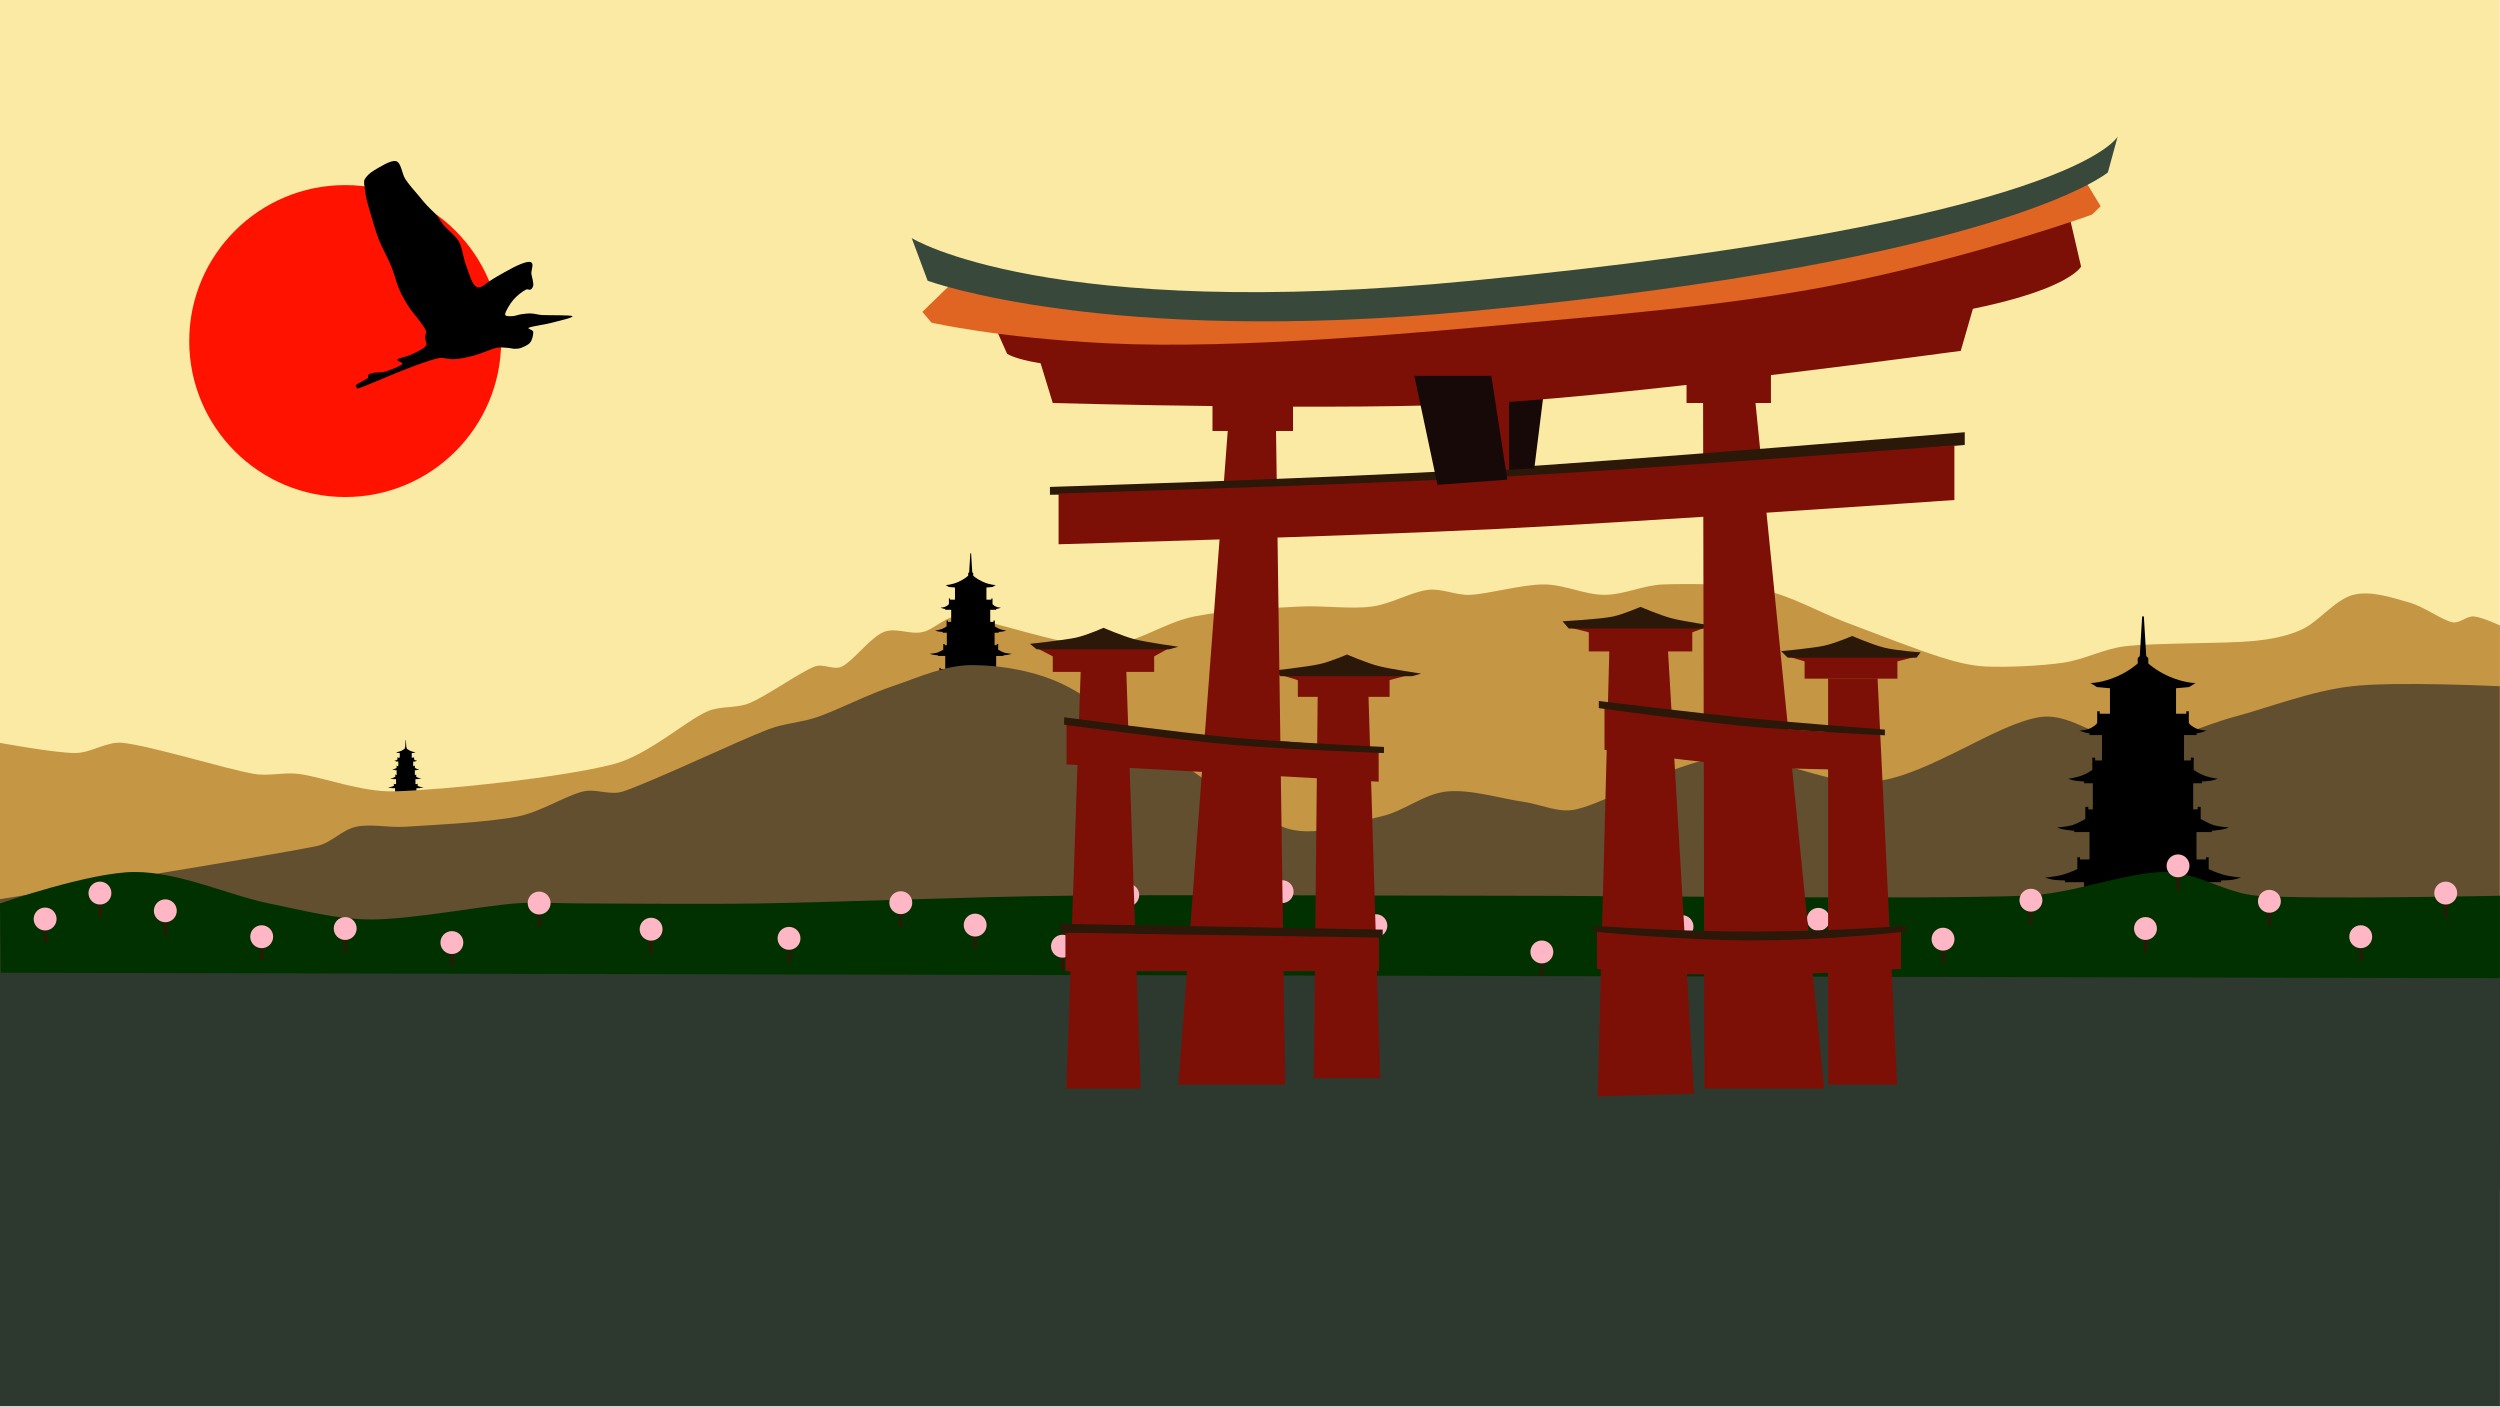
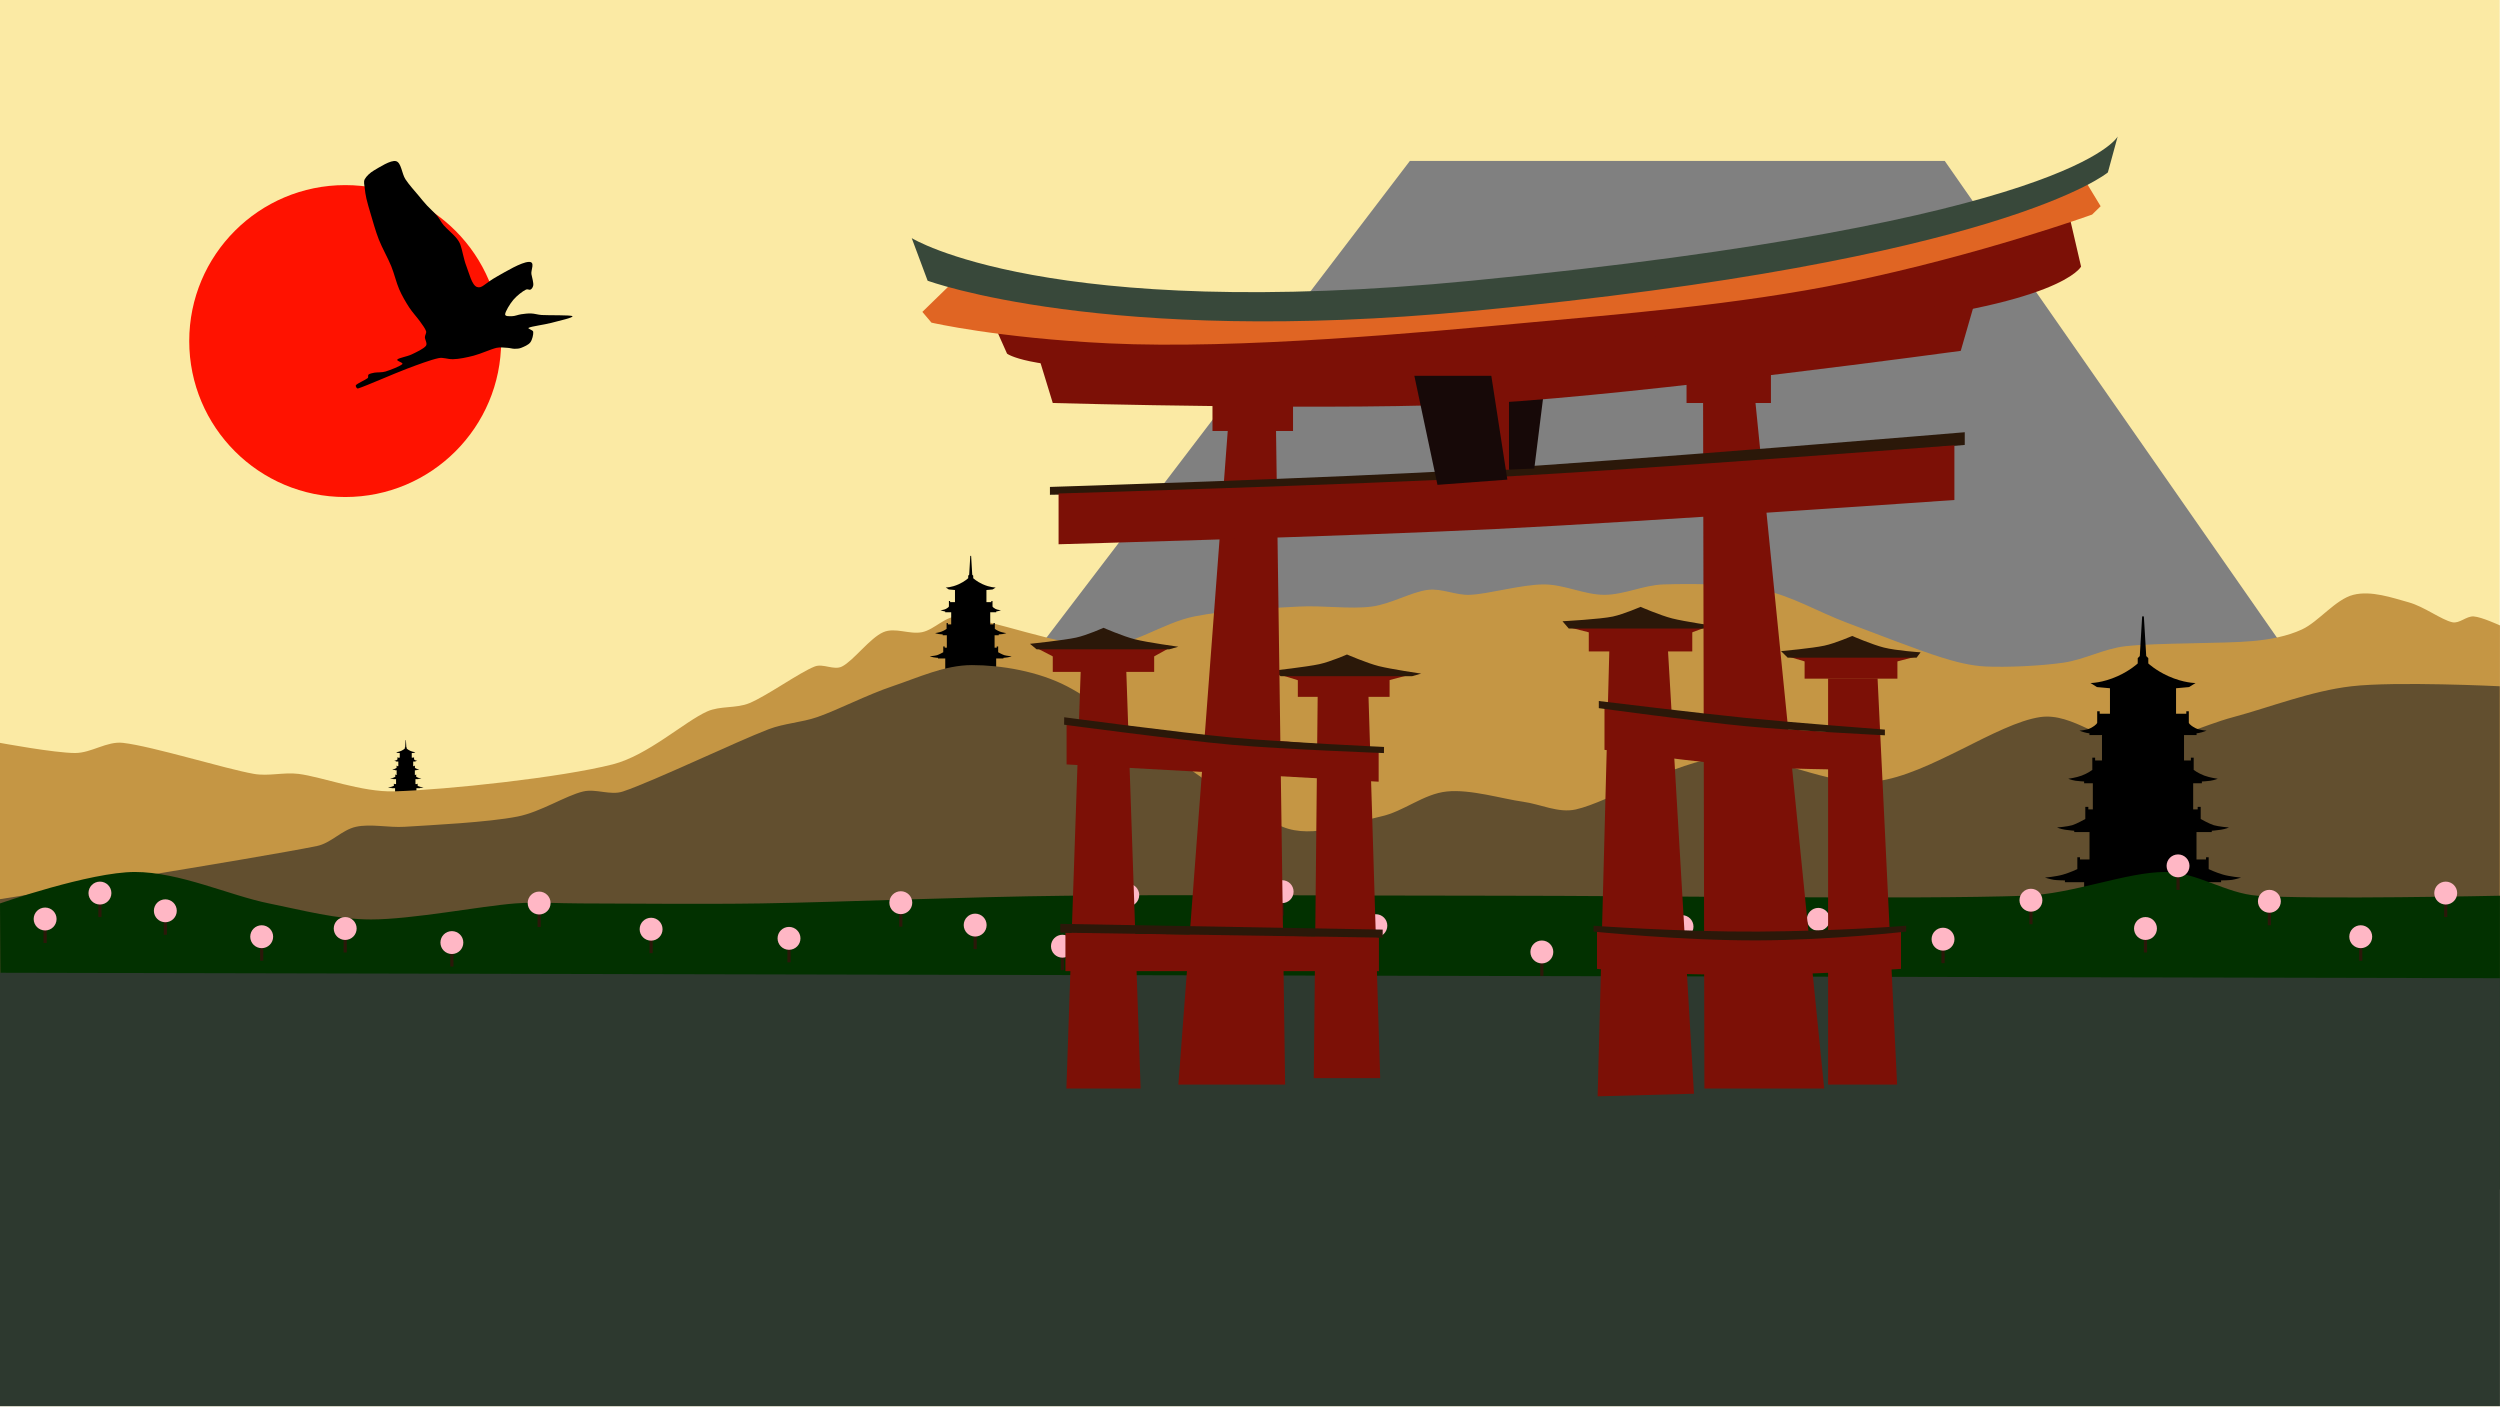
<svg xmlns="http://www.w3.org/2000/svg" width="100%" height="100%" viewBox="0 0 33334 18750" version="1.1" xml:space="preserve" style="fill-rule:evenodd;clip-rule:evenodd;stroke-linejoin:round;stroke-miterlimit:2;">
  <g>
    <g id="Background">
      <path id="Mountains-fourth_layer-" d="M6682.21,10466.3c0,0 293.284,-265.234 459.763,-370.055c168.204,-105.908 364.446,-241.095 549.471,-265.391c185.029,-24.296 401.204,113.383 560.687,119.612c134.788,5.267 274.113,-76.625 396.221,-82.233c113.179,-5.196 336.413,48.592 336.413,48.592l-1012.98,497.141l-1289.58,52.334Z" style="fill:#c7a452;" />
      <rect id="Sky-fourth_layer-" x="0" y="0" width="33330.3" height="18750" style="fill:#fbeaa4;" />
      <path id="Pagode" d="M5412.24,9867.32l5.711,95.84l4.998,4.997l0,12.85c0,0 18.005,16.921 47.986,30.499c37.693,17.07 66.236,16.796 66.236,16.796l-15.706,9.816l-31.411,2.855l0,61.573l24.808,0l0,-5.889l6.068,0l0,27.663c0,0 0.379,4.704 15.539,12.808c9.871,5.276 27.294,6.288 27.294,6.288c0,0 -4.521,2.115 -10.488,3.754c-10.722,2.945 -13.606,2.671 -13.606,2.671l0,4.283l-30.34,0l0,61.395l16.598,0l0,-6.782l6.782,0l0,29.626c0,0 10.448,8.015 25.514,13.726c13.466,5.104 32.667,7.691 32.667,7.691c0,0 -7.086,3.015 -17.618,4.803c-6.398,1.086 -20.753,1.8 -20.753,1.8l0,4.283l-21.06,0l0,63.179l10.887,0l0,-6.068l7.318,0l0,29.27c0,0 20.911,11.794 31.745,15.047c11.392,3.421 36.609,5.477 36.609,5.477c0,0 -7.756,3.59 -19.096,5.341c-12.986,2.005 -22.488,2.512 -22.488,2.512l0,3.212l-36.943,0l0,66.213l23.022,0l0,-5.175l6.425,-0.179l0,28.734c0,0 16.579,8.002 34.75,13.276c16.658,4.836 43.6,7.248 43.6,7.248c0,0 -14.256,4.372 -21.761,5.424c-8.061,1.13 -26.605,1.358 -26.605,1.358l0,4.284l-46.403,0l0,82.264l-284.697,0l0,-82.264l-46.403,0l0,-4.284c0,0 -18.544,-0.228 -26.605,-1.358c-7.506,-1.052 -21.761,-5.424 -21.761,-5.424c0,0 26.941,-2.412 43.6,-7.248c18.171,-5.274 34.749,-13.276 34.749,-13.276l0,-28.734l6.425,0.179l0,5.175l23.023,0l0,-66.213l-36.944,0l0,-3.212c0,0 -9.502,-0.507 -22.487,-2.512c-11.341,-1.751 -19.096,-5.341 -19.096,-5.341c0,0 25.216,-2.056 36.609,-5.477c10.834,-3.253 31.745,-15.047 31.745,-15.047l0,-29.27l7.318,0l0,6.068l10.886,0l0,-63.179l-21.059,0l0,-4.283c0,0 -14.355,-0.714 -20.753,-1.8c-10.532,-1.788 -17.619,-4.803 -17.619,-4.803c0,0 19.202,-2.587 32.667,-7.691c15.066,-5.711 25.515,-13.726 25.515,-13.726l0,-29.626l6.782,0l0,6.782l16.598,0l0,-61.395l-30.34,0l0,-4.283c0,0 -2.884,0.274 -13.606,-2.671c-5.968,-1.639 -10.488,-3.754 -10.488,-3.754c0,0 17.423,-1.012 27.294,-6.288c15.159,-8.104 15.539,-12.808 15.539,-12.808l0,-27.663l6.068,0l0,5.889l24.808,0l0,-61.573l-31.411,-2.855l-15.706,-9.816c0,0 28.543,0.274 66.236,-16.796c29.981,-13.578 47.986,-30.499 47.986,-30.499l0,-12.85l4.997,-4.997l5.711,-95.84l4.14,0Z" />
+       <path d="M12943,9827.97l5855.54,-7681.99l7132.21,0l5352.86,7681.99l-18340.6,0Z" style="fill:#808080;" />
      <path id="Mountains-third_layer-" d="M0,9905c0,0 728.154,135.346 1001.61,135.346c217.775,0 422.845,-160.596 639.15,-135.346c397.275,46.367 1354.75,344.638 1744.5,413.567c194.983,34.483 397.537,-24.463 594.033,0c312.054,38.85 845.371,246.254 1278.3,233.1c698.758,-21.225 2219.01,-182.892 2914.24,-360.463c465.491,-118.887 953.633,-568.912 1257.15,-704.942c174.851,-78.366 387.176,-37.345 563.955,-111.245c238.9,-99.867 663.825,-406.634 869.433,-487.959c112.896,-44.654 255.633,54.296 364.221,0c152.737,-76.366 374.012,-381.845 552.208,-458.212c158.384,-67.879 348.554,34.941 516.959,0c168.404,-34.942 315.3,-223.767 493.462,-209.658c395.55,31.333 1357.02,397.641 1879.85,397.641c439.513,0 826.171,-311.446 1257.15,-397.641c440.592,-88.117 992.796,-109.221 1386.39,-131.067c324.558,-18.013 687.321,37.208 975.171,0c259.304,-33.513 533.075,-197.067 751.941,-223.234c187.059,-22.358 373.088,75.051 561.267,66.251c257.808,-12.063 687.217,-138.6 985.583,-138.6c272.163,0 538.992,138.6 804.638,138.6c265.646,0 522.262,-130.217 789.237,-138.6c351.629,-11.042 915.642,-11.705 1320.53,72.35c388.371,80.629 737.746,291.75 1108.78,431.991c395.904,149.638 954.787,367.479 1266.63,465.842c196.171,61.879 398.946,115.15 604.441,124.337c272.705,12.192 722.505,-6.15 1031.78,-51.187c281.2,-40.95 541.55,-186.813 823.887,-219.042c421.567,-48.125 1312.83,-32.421 1705.52,-69.704c221.875,-21.067 448.246,-60.675 650.638,-153.996c222.654,-102.666 447.875,-401.679 685.287,-461.991c237.413,-60.317 519.1,39.137 739.188,100.095c205.325,56.867 436.97,234.321 581.341,265.646c96.196,20.871 186.684,-84.241 284.896,-77.691c105.808,7.058 349.958,120.041 349.958,120.041l0,4978.92l-33333.3,0l0,-3413.15Z" style="fill:#c59644;" />
-       <path id="Pagode1" d="M12948.5,7377.98l14.989,251.543l13.116,13.116l0,33.726c0,0 47.258,44.413 125.947,80.049c98.93,44.804 173.844,44.083 173.844,44.083l-41.221,25.763l-82.443,7.495l0,161.606l65.111,0l0,-15.458l15.926,0l0,72.606c0,0 0.997,12.348 40.785,33.616c25.907,13.848 71.637,16.505 71.637,16.505c0,0 -11.864,5.55 -27.528,9.852c-28.141,7.729 -35.709,7.011 -35.709,7.011l0,11.242l-79.632,0l0,161.138l43.563,0l0,-17.8l17.8,0l0,77.758c0,0 27.424,21.036 66.967,36.024c35.342,13.396 85.739,20.187 85.739,20.187c0,0 -18.6,7.913 -46.242,12.606c-16.792,2.85 -54.469,4.725 -54.469,4.725l0,11.242l-55.274,0l0,165.822l28.574,0l0,-15.926l19.205,0l0,76.821c0,0 54.886,30.955 83.32,39.493c29.901,8.978 96.086,14.376 96.086,14.376c0,0 -20.356,9.423 -50.121,14.018c-34.082,5.261 -59.021,6.592 -59.021,6.592l0,8.432l-96.964,0l0,173.785l60.427,0l0,-13.584l16.863,-0.469l0,75.416c0,0 43.513,21.001 91.205,34.845c43.722,12.692 114.433,19.024 114.433,19.024c0,0 -37.415,11.473 -57.113,14.235c-21.157,2.967 -69.83,3.565 -69.83,3.565l0,11.242l-121.79,0l0,215.913l-747.226,0l0,-215.913l-121.79,0l0,-11.242c0,0 -48.673,-0.598 -69.83,-3.565c-19.699,-2.762 -57.113,-14.235 -57.113,-14.235c0,0 70.711,-6.332 114.432,-19.024c47.693,-13.844 91.206,-34.845 91.206,-34.845l0,-75.416l16.863,0.469l0,13.584l60.426,0l0,-173.785l-96.963,0l0,-8.432c0,0 -24.939,-1.331 -59.021,-6.592c-29.765,-4.595 -50.122,-14.018 -50.122,-14.018c0,0 66.186,-5.398 96.087,-14.376c28.434,-8.538 83.319,-39.493 83.319,-39.493l0,-76.821l19.206,0l0,15.926l28.573,0l0,-165.822l-55.273,0l0,-11.242c0,0 -37.677,-1.875 -54.469,-4.725c-27.642,-4.693 -46.242,-12.606 -46.242,-12.606c0,0 50.396,-6.791 85.739,-20.187c39.543,-14.988 66.967,-36.024 66.967,-36.024l0,-77.758l17.8,0l0,17.8l43.563,0l0,-161.138l-79.632,0l0,-11.242c0,0 -7.569,0.718 -35.709,-7.011c-15.664,-4.302 -27.528,-9.852 -27.528,-9.852c0,0 45.73,-2.657 71.637,-16.505c39.788,-21.268 40.784,-33.616 40.784,-33.616l0,-72.606l15.927,0l0,15.458l65.111,0l0,-161.606l-82.443,-7.495l-41.221,-25.763c0,0 74.913,0.721 173.844,-44.083c78.689,-35.636 125.947,-80.049 125.947,-80.049l0,-33.726l13.115,-13.116l14.99,-251.543l10.866,0Z" />
+       <path id="Pagode1" d="M12948.5,7411.31l14.989,251.543l13.116,13.116l0,33.726c0,0 47.258,44.413 125.947,80.049c98.93,44.804 173.844,44.083 173.844,44.083l-41.221,25.764l-82.443,7.494l0,161.606l65.111,0l0,-15.458l15.926,0l0,72.606c0,0 0.997,12.348 40.785,33.616c25.907,13.849 71.637,16.505 71.637,16.505c0,0 -11.864,5.55 -27.528,9.853c-28.141,7.729 -35.709,7.01 -35.709,7.01l0,11.243l-79.632,0l0,161.137l43.563,0l0,-17.8l17.8,0l0,77.758c0,0 27.424,21.036 66.967,36.025c35.342,13.396 85.739,20.186 85.739,20.186c0,0 -18.6,7.914 -46.242,12.606c-16.792,2.851 -54.469,4.726 -54.469,4.726l0,11.242l-55.274,0l0,165.821l28.574,0l0,-15.926l19.205,0l0,76.821c0,0 54.886,30.956 83.32,39.493c29.901,8.979 96.086,14.376 96.086,14.376c0,0 -20.356,9.423 -50.121,14.018c-34.082,5.262 -59.021,6.593 -59.021,6.593l0,8.431l-96.964,0l0,173.785l60.427,0l0,-13.584l16.863,-0.468l0,75.416c0,0 43.513,21.001 91.205,34.845c43.722,12.691 114.433,19.023 114.433,19.023c0,0 -37.415,11.473 -57.113,14.235c-21.157,2.967 -69.83,3.565 -69.83,3.565l0,11.242l-121.79,0l0,215.913l-747.226,0l0,-215.913l-121.79,0l0,-11.242c0,0 -48.673,-0.598 -69.83,-3.565c-19.699,-2.762 -57.113,-14.235 -57.113,-14.235c0,0 70.711,-6.332 114.432,-19.023c47.693,-13.844 91.206,-34.845 91.206,-34.845l0,-75.416l16.863,0.468l0,13.584l60.426,0l0,-173.785l-96.963,0l0,-8.431c0,0 -24.939,-1.331 -59.021,-6.593c-29.765,-4.595 -50.122,-14.018 -50.122,-14.018c0,0 66.186,-5.397 96.087,-14.376c28.434,-8.537 83.319,-39.493 83.319,-39.493l0,-76.821l19.206,0l0,15.926l28.573,0l0,-165.821l-55.273,0l0,-11.242c0,0 -37.677,-1.875 -54.469,-4.726c-27.642,-4.692 -46.242,-12.606 -46.242,-12.606c0,0 50.396,-6.79 85.739,-20.186c39.543,-14.989 66.967,-36.025 66.967,-36.025l0,-77.758l17.8,0l0,17.8l43.563,0l0,-161.137l-79.632,0l0,-11.243c0,0 -7.569,0.719 -35.709,-7.01c-15.664,-4.303 -27.528,-9.853 -27.528,-9.853c0,0 45.73,-2.656 71.637,-16.505c39.788,-21.268 40.784,-33.616 40.784,-33.616l0,-72.606l15.927,0l0,15.458l65.111,0l0,-161.606l-82.443,-7.494l-41.221,-25.764c0,0 74.913,0.721 173.844,-44.083c78.689,-35.636 125.947,-80.049 125.947,-80.049l0,-33.726l13.115,-13.116l14.99,-251.543l10.866,0Z" />
      <path id="Mountains-second_layer-" d="M0,11989c0,0 3433.71,-547.525 4224.83,-708.358c189.975,-38.625 332.509,-215.196 521.88,-256.663c195.35,-42.779 433.908,13.734 650.212,0c359.325,-22.816 1109.35,-58.462 1505.75,-136.887c305.5,-60.442 638.804,-278.05 872.654,-333.663c172.013,-40.904 362.813,56.263 530.433,0c412.088,-138.312 1510.03,-664.471 1942.08,-829.875c208.637,-79.875 439.158,-89.283 650.208,-162.55c275.2,-95.537 659.125,-295.762 1000.98,-410.662c343.642,-115.496 694.938,-282.325 1060.87,-282.325c387.846,0 882.642,82.625 1266.2,282.325c690.138,359.329 2177.35,1584.18 2874.62,1873.64c405.179,168.2 943.946,-58.462 1308.98,-136.887c307.079,-65.975 568.792,-301.296 881.204,-333.663c316.55,-32.796 731.488,96.963 1018.1,136.888c234.079,32.608 470.9,154.245 701.542,102.666c446.308,-99.816 1307.55,-638.804 1976.3,-701.546c668.745,-62.737 1354.23,410.871 2036.19,325.105c702.967,-88.405 1606.99,-772.838 2181.63,-855.538c434.259,-62.5 837.004,359.325 1266.2,359.325c429.196,0 871.829,-242.579 1308.98,-359.325c480.529,-128.333 1035.5,-348.354 1574.2,-410.662c591.75,-68.442 1976.3,0 1976.3,0l0,6183.38l-33330.3,0l0,-3344.73l0.004,0.013Z" style="fill:#624f2f;" />
      <path id="Pagode2" d="M28585.4,8219.18l31.498,528.581l27.561,27.561l0,70.871c0,0 99.306,93.327 264.658,168.211c207.889,94.149 365.308,92.634 365.308,92.634l-86.62,54.138l-173.241,15.749l0,339.591l136.821,0l0,-32.483l33.467,0l0,152.57c0,0 2.094,25.948 85.702,70.64c54.441,29.1 150.535,34.683 150.535,34.683c0,0 -24.931,11.663 -57.846,20.703c-59.133,16.241 -75.038,14.732 -75.038,14.732l0,23.624l-167.334,0l0,338.606l91.542,0l0,-37.404l37.404,0l0,163.398c0,0 57.626,44.204 140.721,75.699c74.266,28.15 180.168,42.419 180.168,42.419c0,0 -39.086,16.629 -97.172,26.49c-35.285,5.99 -114.458,9.93 -114.458,9.93l0,23.624l-116.149,0l0,348.449l60.043,0l0,-33.466l40.357,0l0,161.428c0,0 115.334,65.048 175.085,82.989c62.832,18.866 201.91,30.208 201.91,30.208c0,0 -42.776,19.802 -105.322,29.457c-71.618,11.056 -124.024,13.853 -124.024,13.853l0,17.718l-203.755,0l0,365.183l126.977,0l0,-28.545l35.436,-0.984l0,158.476c0,0 91.436,44.13 191.654,73.221c91.875,26.67 240.463,39.975 240.463,39.975c0,0 -78.621,24.109 -120.014,29.913c-44.459,6.234 -146.737,7.492 -146.737,7.492l0,23.623l-255.924,0l0,453.71l-1570.18,0l0,-453.71l-255.924,0l0,-23.623c0,0 -102.278,-1.258 -146.737,-7.492c-41.393,-5.804 -120.014,-29.913 -120.014,-29.913c0,0 148.588,-13.305 240.463,-39.975c100.218,-29.091 191.654,-73.221 191.654,-73.221l0,-158.476l35.436,0.984l0,28.545l126.977,0l0,-365.183l-203.755,0l0,-17.718c0,0 -52.405,-2.797 -124.024,-13.853c-62.546,-9.655 -105.322,-29.457 -105.322,-29.457c0,0 139.078,-11.342 201.911,-30.208c59.75,-17.941 175.084,-82.989 175.084,-82.989l0,-161.428l40.357,0l0,33.466l60.044,0l0,-348.449l-116.15,0l0,-23.624c0,0 -79.173,-3.94 -114.458,-9.93c-58.086,-9.861 -97.172,-26.49 -97.172,-26.49c0,0 105.902,-14.269 180.168,-42.419c83.095,-31.495 140.721,-75.699 140.721,-75.699l0,-163.398l37.404,0l0,37.404l91.542,0l0,-338.606l-167.334,0l0,-23.624c0,0 -15.905,1.509 -75.038,-14.732c-32.915,-9.04 -57.846,-20.703 -57.846,-20.703c0,0 96.094,-5.583 150.535,-34.683c83.608,-44.692 85.702,-70.64 85.702,-70.64l0,-152.57l33.467,0l0,32.483l136.821,0l0,-339.591l-173.24,-15.749l-86.621,-54.138c0,0 157.419,1.515 365.308,-92.634c165.353,-74.884 264.658,-168.211 264.658,-168.211l0,-70.871l27.561,-27.561l31.498,-528.581l22.833,0Z" />
      <path id="Mountains-first_layer-" d="M0,12045.8c0,0 1200.33,-419.217 1798.02,-419.217c597.683,0 1263.35,313.7 1788.08,419.217c449.996,90.488 901.3,213.883 1360.31,213.883c547.546,0 1460.12,-178.237 1924.97,-213.883c287.188,-22.025 576.062,0 864.096,0c546.121,0 1608.52,12.713 2412.63,0c1082.26,-17.112 2720.26,-88.412 4080.93,-102.667c1633.51,-17.108 3813.44,0 5720.17,0c2130,0 5573.42,52.759 7059.88,0c628.179,-22.296 1343.75,-316.55 1858.96,-316.55c424.117,0 809.292,286.559 1232.35,316.55c744.221,52.759 3232.96,0 3232.96,0l-0.001,3917.06l-33314.8,0l-18.492,-3814.4l-0.012,0Z" style="fill:#023100;" />
-       <g>
+       <g id="Cherry-Trees">
        <g>
          <rect x="2183.24" y="12276.8" width="42.38" height="186.927" style="fill:#2b1809;" />
          <circle cx="2204.43" cy="12144.1" r="152.703" style="fill:#ffb7c5;" />
        </g>
        <g>
          <rect x="1311.38" y="12040.6" width="42.38" height="186.927" style="fill:#2b1809;" />
          <circle cx="1332.57" cy="11907.9" r="152.703" style="fill:#ffb7c5;" />
        </g>
        <g>
          <rect x="580.487" y="12386.3" width="42.38" height="186.927" style="fill:#2b1809;" />
          <circle cx="601.677" cy="12253.6" r="152.703" style="fill:#ffb7c5;" />
        </g>
        <g>
          <rect x="3468.07" y="12622.5" width="42.38" height="186.927" style="fill:#2b1809;" />
          <circle cx="3489.26" cy="12489.7" r="152.703" style="fill:#ffb7c5;" />
        </g>
        <g>
          <rect x="4581.51" y="12513" width="42.38" height="186.927" style="fill:#2b1809;" />
          <circle cx="4602.7" cy="12380.3" r="152.703" style="fill:#ffb7c5;" />
        </g>
        <g>
          <rect x="32589.1" y="12040.6" width="42.38" height="186.927" style="fill:#2b1809;" />
          <circle cx="32610.3" cy="11907.9" r="152.703" style="fill:#ffb7c5;" />
        </g>
        <g>
          <rect x="31455.8" y="12622.5" width="42.38" height="186.927" style="fill:#2b1809;" />
          <circle cx="31477" cy="12489.7" r="152.703" style="fill:#ffb7c5;" />
        </g>
        <g>
          <rect x="30237.9" y="12150.1" width="42.38" height="186.927" style="fill:#2b1809;" />
          <circle cx="30259.1" cy="12017.4" r="152.703" style="fill:#ffb7c5;" />
        </g>
        <g>
          <rect x="29020" y="11677.8" width="42.38" height="186.927" style="fill:#2b1809;" />
          <circle cx="29041.1" cy="11545.1" r="152.703" style="fill:#ffb7c5;" />
        </g>
        <g>
          <rect x="28585.8" y="12513" width="42.38" height="186.927" style="fill:#2b1809;" />
          <circle cx="28607" cy="12380.3" r="152.703" style="fill:#ffb7c5;" />
        </g>
        <g>
          <rect x="27058.5" y="12135.8" width="42.38" height="186.927" style="fill:#2b1809;" />
          <circle cx="27079.7" cy="12003.1" r="152.703" style="fill:#ffb7c5;" />
        </g>
        <g>
          <rect x="25886.4" y="12655.2" width="42.38" height="186.927" style="fill:#2b1809;" />
          <circle cx="25907.6" cy="12522.5" r="152.703" style="fill:#ffb7c5;" />
        </g>
        <g>
          <rect x="24223.8" y="12390.9" width="42.38" height="186.927" style="fill:#2b1809;" />
          <circle cx="24245" cy="12258.1" r="152.703" style="fill:#ffb7c5;" />
        </g>
        <g>
          <rect x="22406.3" y="12487.8" width="42.38" height="186.927" style="fill:#2b1809;" />
          <circle cx="22427.5" cy="12355.1" r="152.703" style="fill:#ffb7c5;" />
        </g>
        <g>
          <rect x="20537.2" y="12825.7" width="42.38" height="186.927" style="fill:#2b1809;" />
          <circle cx="20558.4" cy="12693" r="152.703" style="fill:#ffb7c5;" />
        </g>
        <g>
          <rect x="18324" y="12475.3" width="42.38" height="186.927" style="fill:#2b1809;" />
          <circle cx="18345.2" cy="12342.6" r="152.703" style="fill:#ffb7c5;" />
        </g>
        <g>
          <rect x="17074.4" y="12021.7" width="42.38" height="186.927" style="fill:#2b1809;" />
          <circle cx="17095.5" cy="11889" r="152.703" style="fill:#ffb7c5;" />
        </g>
        <g>
          <rect x="15016" y="12067.1" width="42.38" height="186.927" style="fill:#2b1809;" />
          <circle cx="15037.2" cy="11934.3" r="152.703" style="fill:#ffb7c5;" />
        </g>
        <g>
          <rect x="14144.9" y="12749.1" width="42.38" height="186.927" style="fill:#2b1809;" />
          <circle cx="14166.1" cy="12616.4" r="152.703" style="fill:#ffb7c5;" />
        </g>
        <g>
          <rect x="12981.3" y="12467.5" width="42.38" height="186.927" style="fill:#2b1809;" />
          <circle cx="13002.5" cy="12334.8" r="152.703" style="fill:#ffb7c5;" />
        </g>
        <g>
          <rect x="11989.8" y="12168.7" width="42.38" height="186.927" style="fill:#2b1809;" />
          <circle cx="12011" cy="12036" r="152.703" style="fill:#ffb7c5;" />
        </g>
        <g>
          <rect x="10499.2" y="12644.3" width="42.38" height="186.927" style="fill:#2b1809;" />
          <circle cx="10520.4" cy="12511.6" r="152.703" style="fill:#ffb7c5;" />
        </g>
        <g>
          <rect x="7167.51" y="12173.4" width="42.38" height="186.927" style="fill:#2b1809;" />
          <circle cx="7188.7" cy="12040.7" r="152.703" style="fill:#ffb7c5;" />
        </g>
        <g>
          <rect x="6003.91" y="12700.6" width="42.38" height="186.927" style="fill:#2b1809;" />
          <circle cx="6025.1" cy="12567.9" r="152.703" style="fill:#ffb7c5;" />
        </g>
        <g>
          <rect x="8660.35" y="12522.3" width="42.38" height="186.927" style="fill:#2b1809;" />
          <circle cx="8681.54" cy="12389.6" r="152.703" style="fill:#ffb7c5;" />
        </g>
      </g>
      <path id="Lake" d="M0,18750l33333.3,0l0,-5707.04l-33333.3,-72.637l0,5779.71l0,-0.029Z" style="fill:#2d392f;" />
    </g>
    <g id="Gate">
      <g>
        <path d="M13305.5,4441.5l122.012,273.9c0,0 258.754,208.296 1695.99,198.25c430.483,-3.008 2431.8,-42.437 4883.38,-198.25c1455.19,-92.483 3057.92,-203.587 4605.5,-355.546c2884.54,-283.225 3135.66,-805.546 3135.66,-805.546l-184.987,-798.166c0,0 -1296.11,861.958 -7044.42,1491.14c-2378.6,260.35 -7213.17,194.221 -7213.17,194.221l0.029,0Z" style="fill:#7c1006;" />
        <path d="M12298.4,4158.52l402.062,-391.338c0,0 1732.65,681.055 7672.92,90.888c5693.5,-565.65 7434.46,-1440.39 7434.46,-1440.39l201.238,332.192l-113.825,111.292c0,0 -1491.87,538.637 -3271.4,906.02c-1453.17,300.005 -3102.78,427.809 -4250.5,534.655c-1396.65,130.016 -3851.69,359.662 -5590.38,276.383c-1472.22,-70.517 -2363.27,-276.383 -2363.27,-276.383l-121.329,-143.317l0.025,0Z" style="fill:#e06523;" />
        <path d="M12156.6,3175.03l211.934,567.875c0,0 2355.62,871.183 7253.58,404.938c7098.63,-675.734 8483.29,-1848.67 8483.29,-1848.67l130.72,-478.875c0,0 -570.904,1139.08 -8614.04,1922.61c-5663.83,551.746 -7465.54,-567.875 -7465.54,-567.875l0.054,0Z" style="fill:#38483a;" />
      </g>
      <g>
        <path d="M21302.1,14618l1284.72,-34.721l-347.221,-5920.13l-781.25,0l-156.25,5954.88l0,-0.029Z" style="fill:#7c1006;" />
        <rect x="21184.2" y="8413.5" width="1379.88" height="272.475" style="fill:#7c1006;" />
        <path d="M20917.8,8363.54l266.429,67.287l1379.88,0l180.884,-67.287l-1827.19,0Z" style="fill:#7c1006;" />
        <path d="M21874.1,8091.5c0,0 -220.129,96.663 -369.037,129.117c-163.376,35.604 -671.467,62.879 -671.467,62.879l84.133,97.437l1827.19,0l118.429,-34.387c0,0 -400.496,-58.471 -566.875,-100.567c-156.888,-39.691 -422.375,-154.479 -422.375,-154.479Z" style="fill:#2b1809;" />
      </g>
      <g>
        <path d="M22725.7,14513.9l1597.22,0l-920.137,-9184.04l-694.446,34.721l17.362,9149.29l0,0.029Z" style="fill:#7c1006;" />
        <rect x="22487.7" y="4963.29" width="1125.24" height="410.258" style="fill:#7c1006;" />
      </g>
      <g>
        <path d="M17517.4,14375l52.083,-5104.17l677.084,0l156.25,5104.17l-885.417,0Z" style="fill:#7c1006;" />
        <rect x="17304.8" y="9057.13" width="1223.33" height="234.354" style="fill:#7c1006;" />
        <path d="M17075.8,8998.75l229.021,70.737l1223.33,-2.016l262.017,-68.721l-1714.37,0Z" style="fill:#7c1006;" />
        <path d="M17960.1,8726.71c0,0 -220.125,96.663 -369.037,129.117c-163.375,35.604 -620.217,87 -620.217,87l104.934,73.317l1752.32,0l121.254,-34.388c0,0 -400.496,-58.471 -566.871,-100.562c-156.891,-39.692 -422.379,-154.484 -422.379,-154.484Z" style="fill:#2b1809;" />
      </g>
      <g>
        <path d="M14409.7,8940.96l607.642,0l190.971,5572.92l-989.583,0l190.97,-5572.92Z" style="fill:#7c1006;" />
        <rect x="14037.2" y="8734.21" width="1352.13" height="224.492" style="fill:#7c1006;" />
        <path d="M13821.9,8640.42l215.266,111.162l1352.13,0l201.245,-111.162l-1768.64,0Z" style="fill:#7c1006;" />
        <path d="M14713.5,8370.83c0,0 -217.484,98.384 -366.392,130.834c-163.375,35.604 -613.85,82.791 -613.85,82.791l88.608,73.321l1768.64,0l121.254,-34.387c0,0 -413.683,-57.15 -580.062,-99.242c-156.888,-39.696 -418.2,-153.317 -418.2,-153.317" style="fill:#2b1809;" />
      </g>
      <g>
        <path d="M24375,14461.8l0,-5416.67l659.721,0l260.416,5416.67l-920.137,0Z" style="fill:#7c1006;" />
        <rect x="24061.9" y="8801.5" width="1237.39" height="247.479" style="fill:#7c1006;" />
        <path d="M23836,8751.58l225.921,67.284l1237.39,0l256.005,-67.284l-1719.31,0Z" style="fill:#7c1006;" />
        <path d="M24695.7,8479.5c0,0 -220.125,96.667 -369.038,129.117c-163.371,35.604 -579.054,73.279 -579.054,73.279l88.438,87.041l1719.31,0l52.779,-71.008c0,0 -323.679,-21.854 -490.058,-63.946c-156.888,-39.691 -422.379,-154.483 -422.379,-154.483Z" style="fill:#2b1809;" />
      </g>
      <g>
        <path d="M15711.8,14461.8l659.725,-8732.63l642.358,0l121.529,8732.63l-1423.61,0Z" style="fill:#7c1006;" />
        <rect x="16166.8" y="5390.92" width="1073.95" height="355.596" style="fill:#7c1006;" />
      </g>
      <g>
        <path d="M14221.6,9654.92l0,537.746l4160.81,230.104l-0.001,-435.613l-4160.81,-332.237Z" style="fill:#7c1006;" />
        <path d="M14188.3,9662.92l1.388,-99.35c0,0 1529.88,204.816 2240.63,270.779c673.529,62.508 2023.83,124.992 2023.83,124.992l-1.142,81.858c0,0 -1351,-50.379 -2024.03,-110.075c-710.783,-63.046 -2240.67,-268.204 -2240.67,-268.204Z" style="fill:#2b1809;" />
      </g>
      <g>
        <path d="M21293.6,12421.5l0,496.992c0,0 848.917,93.308 2241.5,76.829c865.8,-10.242 1812.11,-76.829 1812.11,-76.829l0,-496.992c0,0 -900.613,28.996 -1812.11,40.975c-967.512,12.713 -2241.5,-40.975 -2241.5,-40.975Z" style="fill:#7c1006;" />
        <path d="M21247.5,12421.5l0,-78.041c0,0 1171.22,84.158 2192.78,78.041c1107.89,-6.637 1975.71,-78.041 1975.71,-78.041l0,78.041c0,0 -993.842,113.446 -1975.71,117.379c-1011.69,4.05 -2192.78,-117.379 -2192.78,-117.379Z" style="fill:#2b1809;" />
      </g>
      <g>
        <path d="M21393.6,9431.71l0,566.396c0,0 1336.9,178.413 1948.28,222.963c571.829,41.671 1720.03,44.354 1720.03,44.354l0,-474.671c0,0 -1146.69,-48.871 -1720.03,-104.987c-611.383,-59.842 -1948.28,-254.055 -1948.28,-254.055Z" style="fill:#7c1006;" />
        <path d="M21317.9,9347.25l0,94.913c0,-0.001 1327.72,180.887 1963.47,241.245c615.558,58.438 1851.03,120.892 1851.03,120.892l0,-75.929c0,0 -1234.92,-93.858 -1851.03,-155.417c-635.754,-63.521 -1963.47,-225.704 -1963.47,-225.704Z" style="fill:#2b1809;" />
      </g>
      <g>
        <path d="M13999.4,6492.46l0,104.763c0,0 3791.93,-52.175 5684.75,-155.321c2032.98,-110.783 6513.17,-509.392 6513.17,-509.392l0,-169.383c0,0 -4480.17,376.379 -6513.17,497.938c-1892.27,113.141 -5684.75,231.395 -5684.75,231.395Z" style="fill:#2b1809;" />
        <path d="M14114.6,6579.88l0,677.083c0,0 3843.56,-105.4 5834.29,-203.779c1990.74,-98.383 6110.13,-386.5 6110.13,-386.5l0,-729.166c0,0 -4119.41,316.579 -6110.13,423.641c-1944.77,104.588 -5834.29,218.721 -5834.29,218.721Z" style="fill:#7c1006;" />
      </g>
      <g>
        <path d="M14206,12435.5l0,513.38l4180.21,0l0,-451.875l-4180.21,-61.505Z" style="fill:#7c1006;" />
        <path d="M14137.8,12318.3l0,117.162l4298.29,66.675l0,-107.116l-4298.29,-76.721Z" style="fill:#2b1809;" />
      </g>
      <rect x="19921.4" y="5339.46" width="205.063" height="923.904" style="fill:#7c1006;" />
      <path d="M20457.7,6247.54l122.588,-982.13l-460.058,0.001l0,996.55l337.47,-14.421Z" style="fill:#170908;" />
      <path d="M14037.2,5373.58c0,0 3919.53,110.709 5846.67,0c2017.79,-115.912 6260.04,-695.483 6260.04,-695.483l187.004,-647.842c0,0 -4368.88,519.355 -6447.04,647.842c-2003.87,123.896 -6021.83,123.083 -6021.83,123.083l175.142,572.4l0.021,0Z" style="fill:#7c1006;" />
      <path d="M18858.3,5010.75l1026.4,0l213.713,1384.3l-931.896,69.725l-308.221,-1454.03Z" style="fill:#170908;" />
    </g>
    <g id="Sun">
      <circle cx="4602.7" cy="4547.58" r="2079.51" style="fill:#ff1200;" />
      <path d="M4746.99,5134.12c-12.075,13.002 10.28,51.191 27.176,45.771c113.713,-36.473 476.067,-197.149 655.098,-264.613c137.842,-51.943 317.298,-119.196 419.091,-140.174c62.748,-12.932 113.697,15.283 191.666,14.303c78.141,-0.982 185.73,-23.618 276.057,-47.201c96.787,-25.27 229.57,-87.013 304.663,-104.415c47.377,-10.98 105.607,-2.146 145.896,0c32.185,1.714 65.319,12.873 95.833,12.873c29.398,0 60.059,-1.699 87.251,-12.873c34.805,-14.304 94.879,-37.428 121.579,-72.948c26.7,-35.52 42.195,-107.753 38.619,-140.174c-2.96,-26.841 -84.284,-42.39 -60.074,-54.353c40.526,-20.025 206.208,-40.049 303.233,-65.796c94.295,-25.021 300.849,-71.278 278.917,-88.681c-21.932,-17.403 -318.967,-9.694 -410.509,-15.734c-46.649,-3.078 -93.449,-18.837 -138.743,-20.506c-44.449,-1.637 -90.589,4.454 -133.022,10.494c-41.012,5.837 -85.821,25.746 -121.58,25.746c-32.157,0 -95.293,6.327 -92.972,-25.746c2.622,-36.236 62.697,-137.075 108.706,-191.666c46.01,-54.592 127.171,-117.573 167.351,-135.883c28.739,-13.097 39.785,6.417 60.074,0c18.015,-5.699 34.479,-33.55 38.619,-55.784c6.437,-34.566 -14.838,-101.974 -24.316,-151.616c-10.012,-52.446 57.476,-167.745 -35.758,-163.06c-101.925,5.123 -306.214,129.262 -417.661,191.667c-179.239,100.365 -202.802,165.657 -271.765,143.034c-68.963,-22.623 -105.129,-185.004 -142.013,-278.772c-35.958,-91.416 -55.644,-219.766 -79.289,-283.834c-13.67,-37.041 -36.924,-70.557 -62.577,-100.571c-37.249,-43.581 -119.568,-113.236 -160.914,-160.914c-33.307,-38.408 -54.323,-86.346 -87.162,-125.155c-36.876,-43.581 -92.748,-91.259 -134.094,-136.33c-39.657,-43.229 -76.739,-88.768 -113.981,-134.094c-48.051,-58.481 -124.41,-140.428 -174.323,-216.787c-49.587,-75.861 -54.756,-222.002 -125.155,-241.371c-70.4,-19.369 -227.589,84.927 -297.244,125.155c-48.362,27.931 -100.571,77.477 -120.685,116.216c-17.852,34.38 -3.356,77.623 0,116.215c3.725,42.836 11.752,94.476 22.349,140.8c13.037,56.99 35.677,134.551 55.873,201.142c27.564,90.887 65.477,232.125 109.51,344.177c45.816,116.588 119.941,244.35 165.384,355.351c41.506,101.384 67.42,219.022 107.276,310.653c36.307,83.473 86.044,168.364 131.86,239.136c42.431,65.544 105.413,132.605 143.034,185.498c30.071,42.278 71.518,96.474 82.692,131.86c8.227,26.053 -15.334,53.137 -15.644,80.457c-0.373,32.778 37.142,85.273 13.409,116.215c-29.426,38.366 -126.645,83.809 -189.967,113.981c-60.622,28.884 -169.109,45.443 -189.968,67.047c-20.859,21.604 85.898,41.195 64.812,62.578c-26.446,26.819 -161.286,79.339 -223.491,98.336c-47.996,14.658 -112.118,8.94 -149.739,15.644c-26.209,4.671 -61.46,12.665 -75.987,24.584c-12.433,10.201 1.157,36.611 -11.175,46.934c-27.899,23.353 -134.713,70.025 -156.22,93.184Z" />
    </g>
  </g>
</svg>
